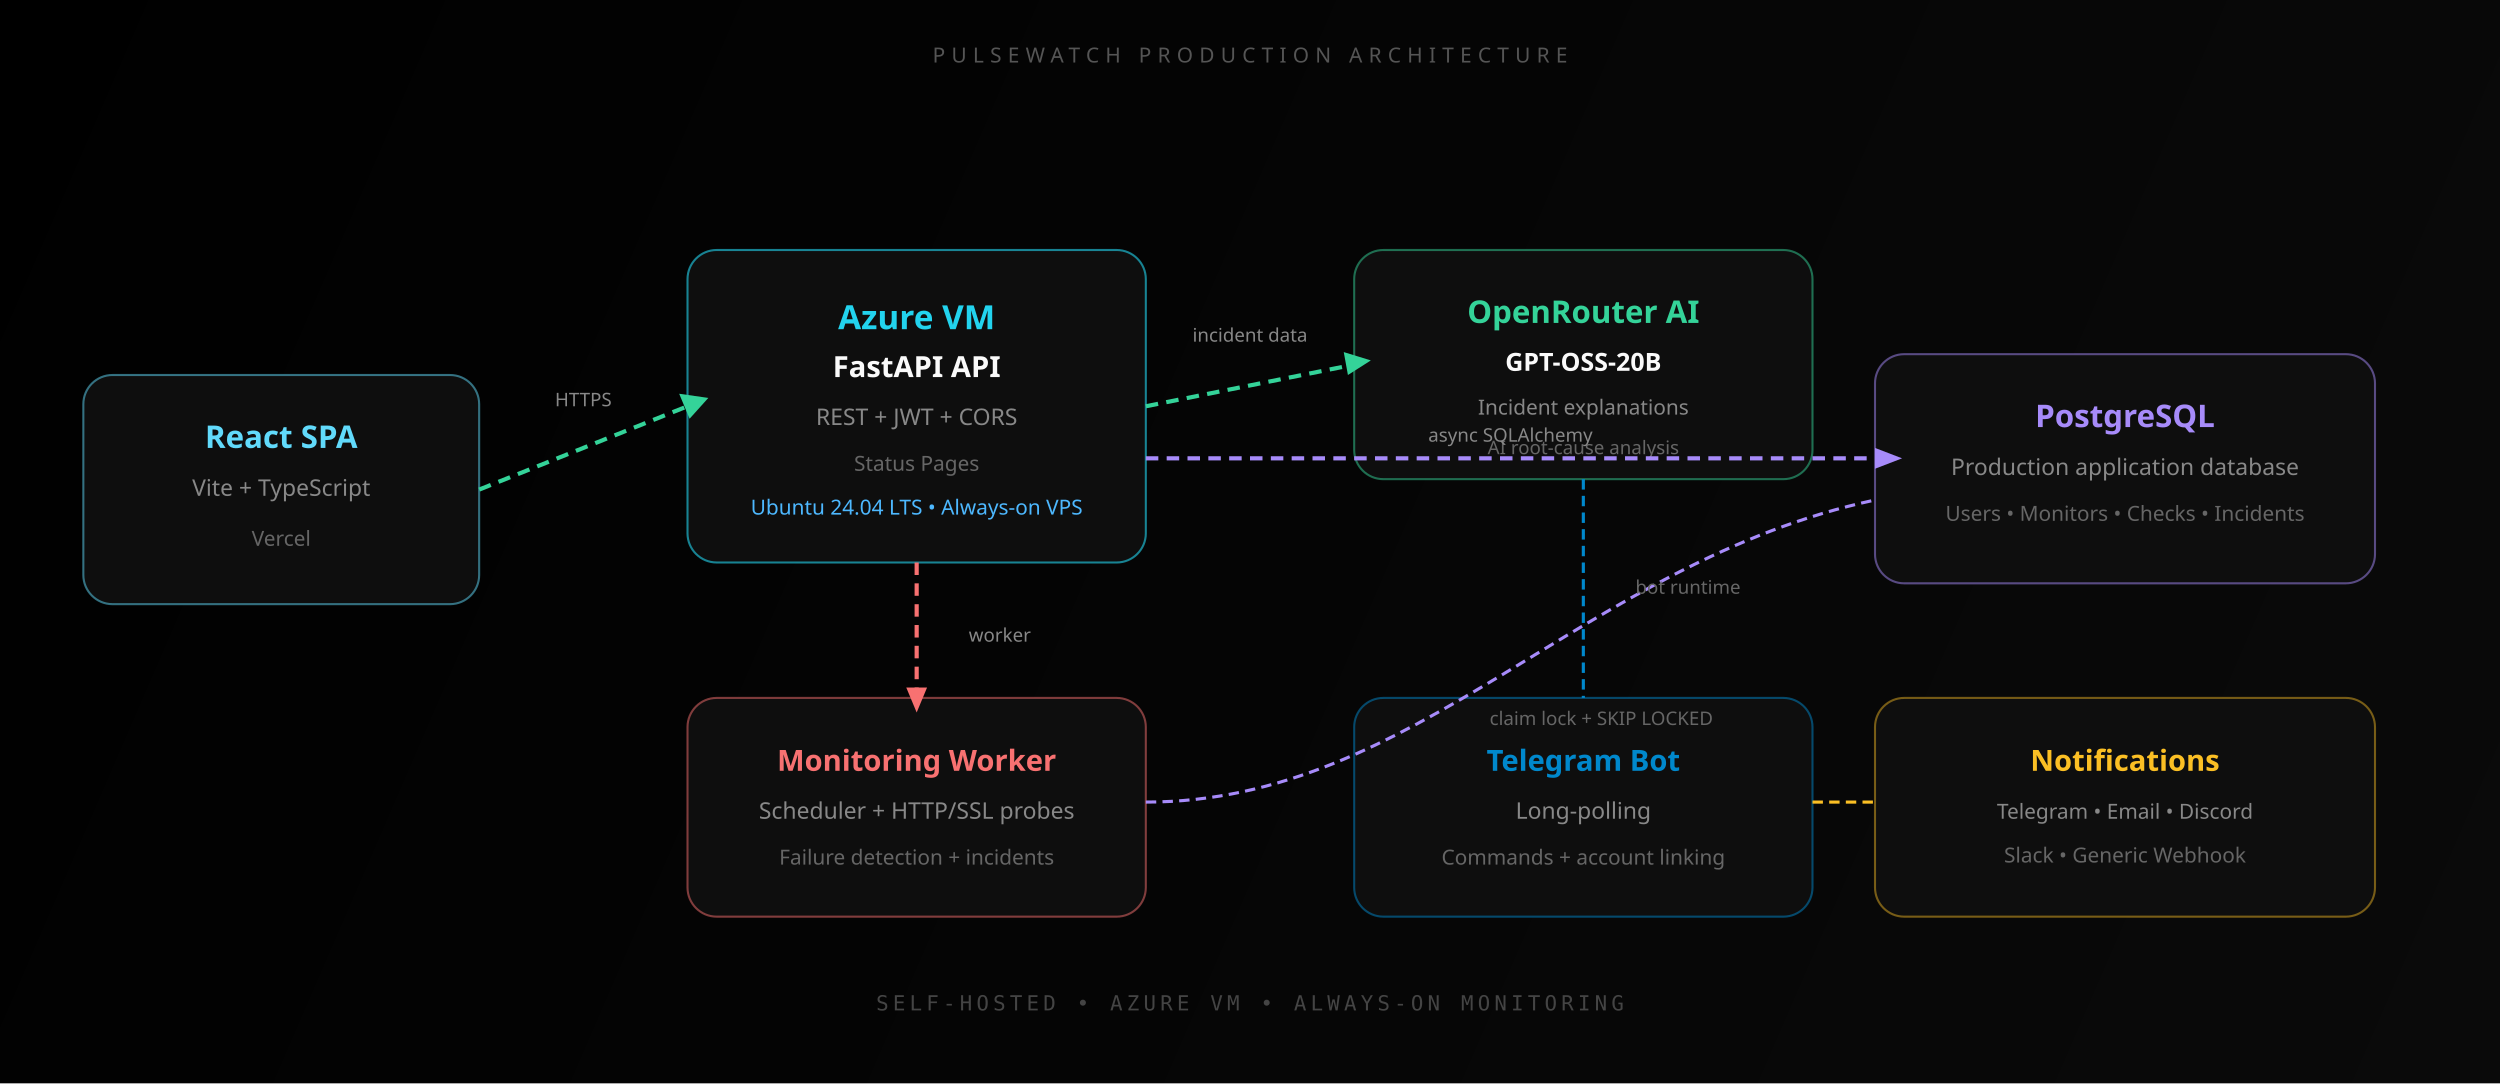
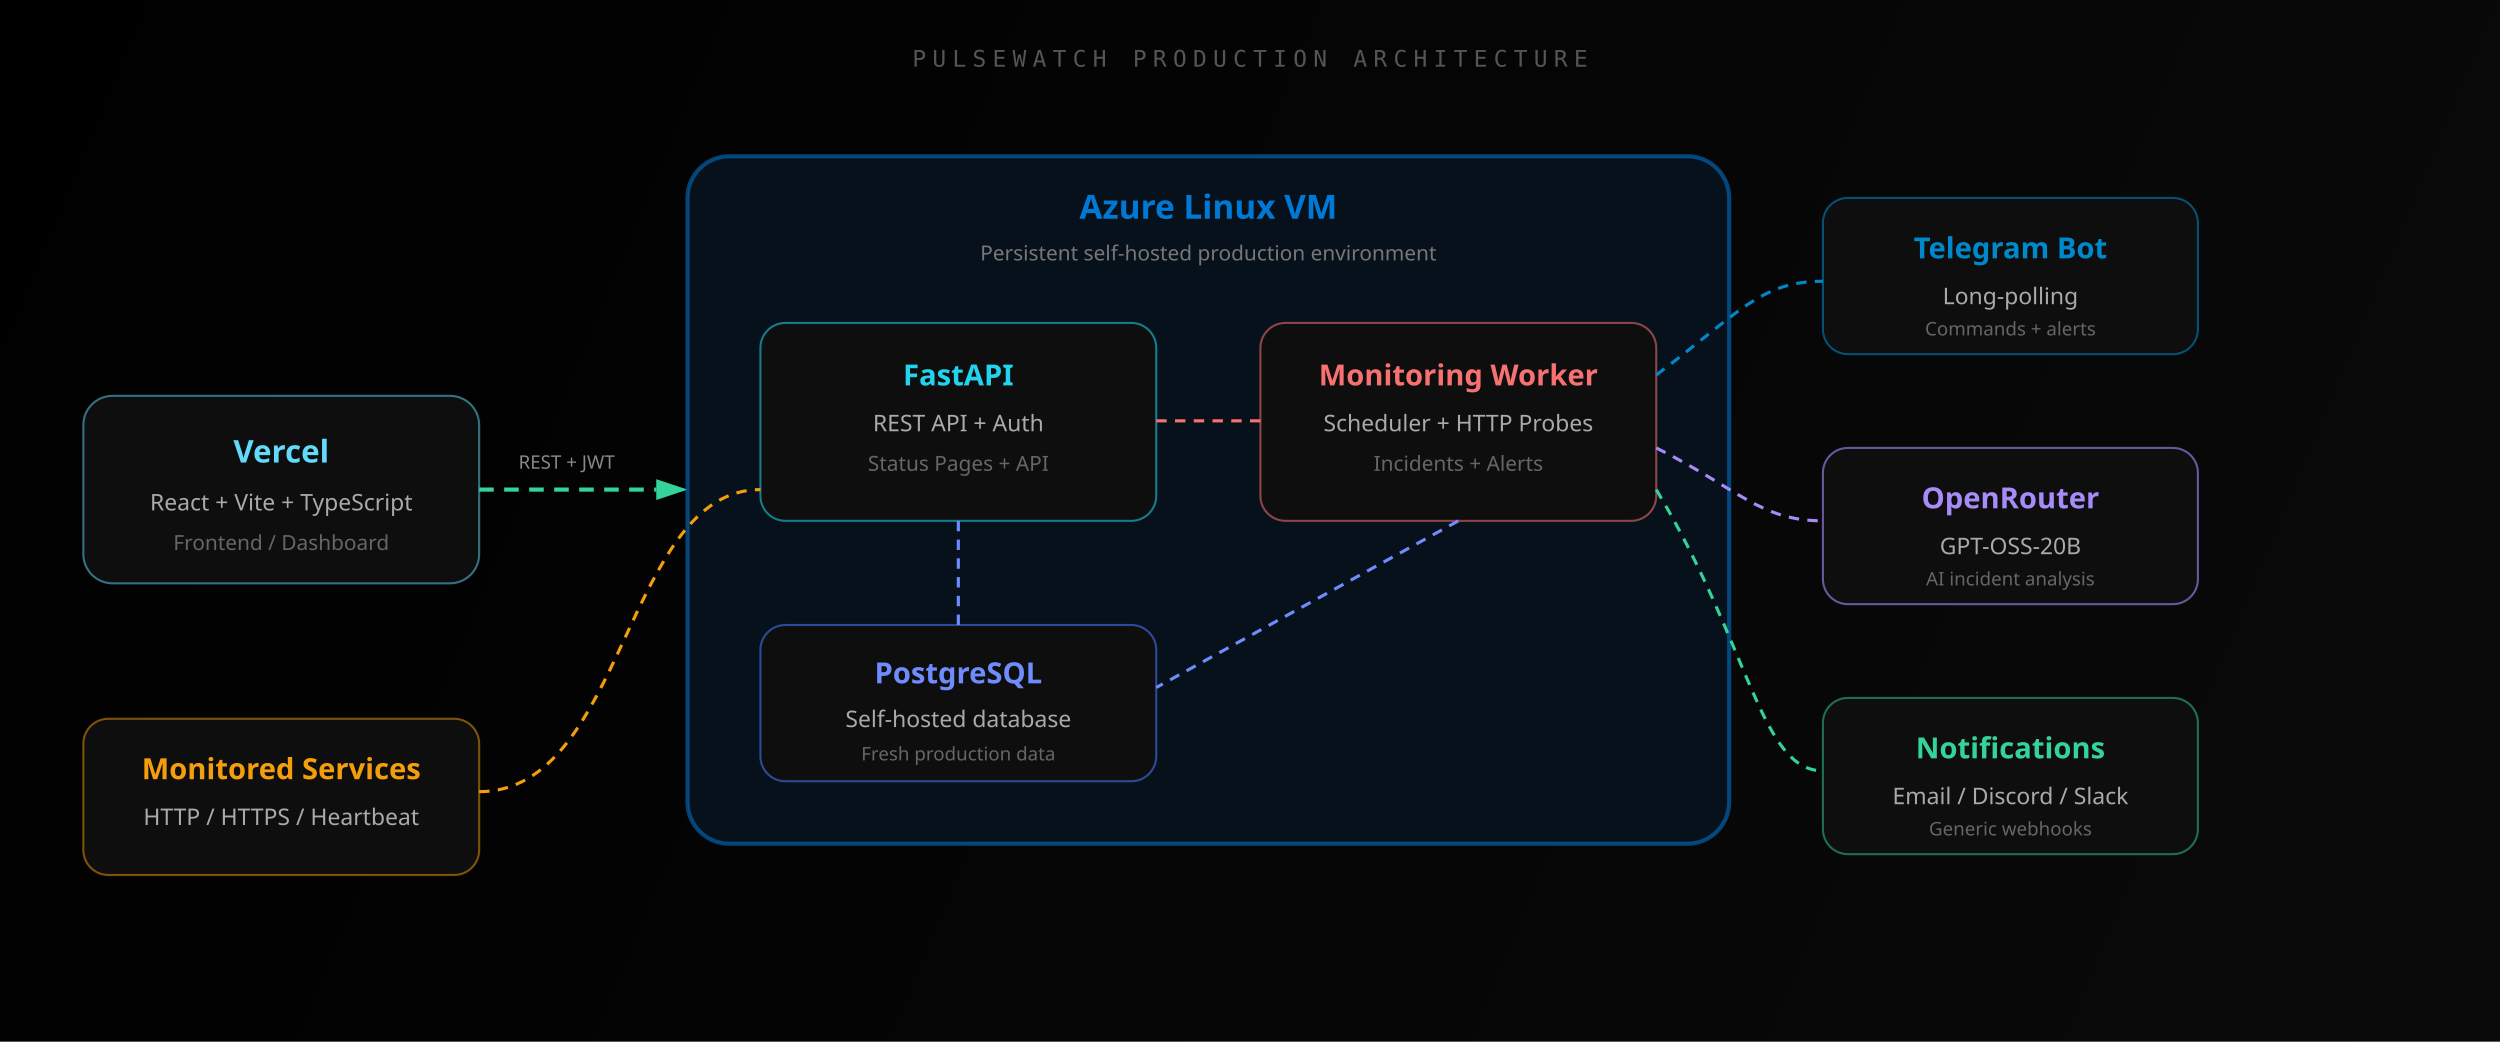
- <svg xmlns="http://www.w3.org/2000/svg" viewBox="0 0 1200 520" fill="none">
+ <svg xmlns="http://www.w3.org/2000/svg" viewBox="0 0 1200 500" fill="none">
  <defs>
-     <linearGradient id="bg" x1="0" y1="0" x2="1200" y2="520" gradientUnits="userSpaceOnUse">
-       <stop offset="0" stop-color="#000" />
-       <stop offset="1" stop-color="#0a0a0a" />
+     <linearGradient id="bg" x1="0" y1="0" x2="1200" y2="500" gradientUnits="userSpaceOnUse">
+       <stop offset="0%" stop-color="#000000" />
+       <stop offset="100%" stop-color="#0a0a0a" />
    </linearGradient>
  </defs>
-   <rect width="1200" height="520" fill="url(#bg)" />
-   <text x="600" y="30" fill="#555" font-family="system-ui" font-size="10" text-anchor="middle" letter-spacing="3">PULSEWATCH PRODUCTION ARCHITECTURE</text>
-   <rect x="40" y="180" width="190" height="110" rx="14" fill="#0e0e0e" stroke="#61dafb" stroke-opacity="0.5" />
-   <text x="135" y="215" fill="#61dafb" font-family="system-ui" font-size="15" font-weight="700" text-anchor="middle">React SPA</text>
-   <text x="135" y="238" fill="#888" font-family="system-ui" font-size="11" text-anchor="middle">Vite + TypeScript</text>
-   <text x="135" y="262" fill="#666" font-family="system-ui" font-size="10" text-anchor="middle">Vercel</text>
-   <rect x="330" y="120" width="220" height="150" rx="14" fill="#0e0e0e" stroke="#22d3ee" stroke-opacity="0.6" />
-   <text x="440" y="158" fill="#22d3ee" font-family="system-ui" font-size="16" font-weight="700" text-anchor="middle">Azure VM</text>
-   <text x="440" y="181" fill="#fafafa" font-family="system-ui" font-size="14" font-weight="600" text-anchor="middle">FastAPI API</text>
-   <text x="440" y="204" fill="#888" font-family="system-ui" font-size="11" text-anchor="middle">REST + JWT + CORS</text>
-   <text x="440" y="226" fill="#666" font-family="system-ui" font-size="10" text-anchor="middle">Status Pages</text>
-   <text x="440" y="247" fill="#4db8ff" font-family="system-ui" font-size="10" text-anchor="middle">Ubuntu 24.04 LTS • Always-on VPS</text>
-   <rect x="330" y="335" width="220" height="105" rx="14" fill="#0e0e0e" stroke="#f87171" stroke-opacity="0.5" />
-   <text x="440" y="370" fill="#f87171" font-family="system-ui" font-size="14" font-weight="700" text-anchor="middle">Monitoring Worker</text>
-   <text x="440" y="393" fill="#888" font-family="system-ui" font-size="11" text-anchor="middle">Scheduler + HTTP/SSL probes</text>
-   <text x="440" y="415" fill="#666" font-family="system-ui" font-size="10" text-anchor="middle">Failure detection + incidents</text>
-   <rect x="650" y="335" width="220" height="105" rx="14" fill="#0e0e0e" stroke="#0088cc" stroke-opacity="0.5" />
-   <text x="760" y="370" fill="#0088cc" font-family="system-ui" font-size="14" font-weight="700" text-anchor="middle">Telegram Bot</text>
-   <text x="760" y="393" fill="#888" font-family="system-ui" font-size="11" text-anchor="middle">Long-polling</text>
-   <text x="760" y="415" fill="#666" font-family="system-ui" font-size="10" text-anchor="middle">Commands + account linking</text>
-   <rect x="900" y="170" width="240" height="110" rx="14" fill="#0e0e0e" stroke="#a78bfa" stroke-opacity="0.5" />
-   <text x="1020" y="205" fill="#a78bfa" font-family="system-ui" font-size="15" font-weight="700" text-anchor="middle">PostgreSQL</text>
-   <text x="1020" y="228" fill="#888" font-family="system-ui" font-size="11" text-anchor="middle">Production application database</text>
-   <text x="1020" y="250" fill="#666" font-family="system-ui" font-size="10" text-anchor="middle">Users • Monitors • Checks • Incidents</text>
-   <rect x="650" y="120" width="220" height="110" rx="14" fill="#0e0e0e" stroke="#34d399" stroke-opacity="0.5" />
-   <text x="760" y="155" fill="#34d399" font-family="system-ui" font-size="15" font-weight="700" text-anchor="middle">OpenRouter AI</text>
-   <text x="760" y="178" fill="#fafafa" font-family="system-ui" font-size="12" font-weight="600" text-anchor="middle">GPT-OSS-20B</text>
-   <text x="760" y="199" fill="#888" font-family="system-ui" font-size="10" text-anchor="middle">Incident explanations</text>
-   <text x="760" y="218" fill="#666" font-family="system-ui" font-size="9" text-anchor="middle">AI root-cause analysis</text>
-   <rect x="900" y="335" width="240" height="105" rx="14" fill="#0e0e0e" stroke="#fbbf24" stroke-opacity="0.45" />
-   <text x="1020" y="370" fill="#fbbf24" font-family="system-ui" font-size="14" font-weight="700" text-anchor="middle">Notifications</text>
-   <text x="1020" y="393" fill="#888" font-family="system-ui" font-size="10" text-anchor="middle">Telegram • Email • Discord</text>
-   <text x="1020" y="414" fill="#666" font-family="system-ui" font-size="10" text-anchor="middle">Slack • Generic Webhook</text>
-   <line x1="230" y1="235" x2="330" y2="195" stroke="#34d399" stroke-width="2" stroke-dasharray="6 4" />
-   <polygon points="326,189 340,191 331,201" fill="#34d399" />
-   <text x="280" y="195" fill="#888" font-family="system-ui" font-size="9" text-anchor="middle">HTTPS</text>
-   <path d="M440 270 C440 300 440 315 440 335" stroke="#f87171" stroke-width="2" stroke-dasharray="6 4" />
-   <polygon points="435,330 440,342 445,330" fill="#f87171" />
-   <text x="465" y="308" fill="#888" font-family="system-ui" font-size="9">worker</text>
-   <line x1="550" y1="195" x2="650" y2="175" stroke="#34d399" stroke-width="2" stroke-dasharray="6 4" />
-   <polygon points="645,169 658,173 647,180" fill="#34d399" />
-   <text x="600" y="164" fill="#888" font-family="system-ui" font-size="9" text-anchor="middle">incident data</text>
-   <line x1="550" y1="220" x2="900" y2="220" stroke="#a78bfa" stroke-width="2" stroke-dasharray="6 4" />
-   <polygon points="900,215 913,220 900,225" fill="#a78bfa" />
-   <text x="725" y="212" fill="#888" font-family="system-ui" font-size="9" text-anchor="middle">async SQLAlchemy</text>
-   <path d="M550 385 C680 385 760 270 900 240" stroke="#a78bfa" stroke-width="1.5" stroke-dasharray="5 3" fill="none" />
-   <text x="715" y="348" fill="#666" font-family="system-ui" font-size="9">claim lock + SKIP LOCKED</text>
-   <line x1="760" y1="230" x2="760" y2="335" stroke="#0088cc" stroke-width="1.5" stroke-dasharray="5 3" />
-   <text x="785" y="285" fill="#666" font-family="system-ui" font-size="9">bot runtime</text>
-   <line x1="870" y1="385" x2="900" y2="385" stroke="#fbbf24" stroke-width="1.5" stroke-dasharray="5 3" />
-   <text x="600" y="485" fill="#444" font-family="'JetBrains Mono',monospace" font-size="10" text-anchor="middle" letter-spacing="2">SELF-HOSTED • AZURE VM • ALWAYS-ON MONITORING</text>
+   <rect width="1200" height="500" fill="url(#bg)" />
+   <text x="600" y="32" fill="#555" font-family="'JetBrains Mono', monospace" font-size="11" text-anchor="middle" letter-spacing="3">
+     PULSEWATCH PRODUCTION ARCHITECTURE
+   </text>
+   <rect x="40" y="190" width="190" height="90" rx="14" fill="#0e0e0e" stroke="#61dafb" stroke-opacity="0.5" />
+   <text x="135" y="222" fill="#61dafb" font-family="system-ui" font-size="15" font-weight="700" text-anchor="middle">
+     Vercel
+   </text>
+   <text x="135" y="245" fill="#aaa" font-family="system-ui" font-size="11" text-anchor="middle">
+     React + Vite + TypeScript
+   </text>
+   <text x="135" y="264" fill="#666" font-family="system-ui" font-size="10" text-anchor="middle">
+     Frontend / Dashboard
+   </text>
+   <line x1="230" y1="235" x2="315" y2="235" stroke="#34d399" stroke-width="2" stroke-dasharray="7 5" />
+   <polygon points="315,230 330,235 315,240" fill="#34d399" />
+   <text x="272" y="225" fill="#888" font-family="system-ui" font-size="9" text-anchor="middle">
+     REST + JWT
+   </text>
+   <rect x="330" y="75" width="500" height="330" rx="20" fill="#07111b" stroke="#0078d4" stroke-width="2" stroke-opacity="0.55" />
+   <text x="580" y="105" fill="#0078d4" font-family="system-ui" font-size="16" font-weight="700" text-anchor="middle">
+     Azure Linux VM
+   </text>
+   <text x="580" y="125" fill="#777" font-family="system-ui" font-size="10" text-anchor="middle">
+     Persistent self-hosted production environment
+   </text>
+   <rect x="365" y="155" width="190" height="95" rx="12" fill="#0e0e0e" stroke="#22d3ee" stroke-opacity="0.55" />
+   <text x="460" y="185" fill="#22d3ee" font-family="system-ui" font-size="14" font-weight="700" text-anchor="middle">
+     FastAPI
+   </text>
+   <text x="460" y="207" fill="#aaa" font-family="system-ui" font-size="11" text-anchor="middle">
+     REST API + Auth
+   </text>
+   <text x="460" y="226" fill="#666" font-family="system-ui" font-size="10" text-anchor="middle">
+     Status Pages + API
+   </text>
+   <rect x="605" y="155" width="190" height="95" rx="12" fill="#0e0e0e" stroke="#f87171" stroke-opacity="0.55" />
+   <text x="700" y="185" fill="#f87171" font-family="system-ui" font-size="14" font-weight="700" text-anchor="middle">
+     Monitoring Worker
+   </text>
+   <text x="700" y="207" fill="#aaa" font-family="system-ui" font-size="11" text-anchor="middle">
+     Scheduler + HTTP Probes
+   </text>
+   <text x="700" y="226" fill="#666" font-family="system-ui" font-size="10" text-anchor="middle">
+     Incidents + Alerts
+   </text>
+   <line x1="555" y1="202" x2="605" y2="202" stroke="#f87171" stroke-width="1.5" stroke-dasharray="5 4" />
+   <rect x="365" y="300" width="190" height="75" rx="12" fill="#0e0e0e" stroke="#4169e1" stroke-opacity="0.65" />
+   <text x="460" y="328" fill="#6f8cff" font-family="system-ui" font-size="14" font-weight="700" text-anchor="middle">
+     PostgreSQL
+   </text>
+   <text x="460" y="349" fill="#aaa" font-family="system-ui" font-size="11" text-anchor="middle">
+     Self-hosted database
+   </text>
+   <text x="460" y="365" fill="#666" font-family="system-ui" font-size="9" text-anchor="middle">
+     Fresh production data
+   </text>
+   <line x1="460" y1="250" x2="460" y2="300" stroke="#6f8cff" stroke-width="1.5" stroke-dasharray="5 4" />
+   <line x1="700" y1="250" x2="555" y2="330" stroke="#6f8cff" stroke-width="1.5" stroke-dasharray="5 4" />
+   <rect x="875" y="95" width="180" height="75" rx="12" fill="#0e0e0e" stroke="#0088cc" stroke-opacity="0.55" />
+   <text x="965" y="124" fill="#0088cc" font-family="system-ui" font-size="14" font-weight="700" text-anchor="middle">
+     Telegram Bot
+   </text>
+   <text x="965" y="146" fill="#aaa" font-family="system-ui" font-size="11" text-anchor="middle">
+     Long-polling
+   </text>
+   <text x="965" y="161" fill="#666" font-family="system-ui" font-size="9" text-anchor="middle">
+     Commands + alerts
+   </text>
+   <path d="M795 180 C835 150 845 135 875 135" stroke="#0088cc" stroke-width="1.5" stroke-dasharray="5 4" fill="none" />
+   <rect x="875" y="215" width="180" height="75" rx="12" fill="#0e0e0e" stroke="#a78bfa" stroke-opacity="0.6" />
+   <text x="965" y="244" fill="#a78bfa" font-family="system-ui" font-size="14" font-weight="700" text-anchor="middle">
+     OpenRouter
+   </text>
+   <text x="965" y="266" fill="#aaa" font-family="system-ui" font-size="11" text-anchor="middle">
+     GPT-OSS-20B
+   </text>
+   <text x="965" y="281" fill="#666" font-family="system-ui" font-size="9" text-anchor="middle">
+     AI incident analysis
+   </text>
+   <path d="M795 215 C835 235 845 250 875 250" stroke="#a78bfa" stroke-width="1.5" stroke-dasharray="5 4" fill="none" />
+   <rect x="875" y="335" width="180" height="75" rx="12" fill="#0e0e0e" stroke="#34d399" stroke-opacity="0.5" />
+   <text x="965" y="364" fill="#34d399" font-family="system-ui" font-size="14" font-weight="700" text-anchor="middle">
+     Notifications
+   </text>
+   <text x="965" y="386" fill="#aaa" font-family="system-ui" font-size="11" text-anchor="middle">
+     Email / Discord / Slack
+   </text>
+   <text x="965" y="401" fill="#666" font-family="system-ui" font-size="9" text-anchor="middle">
+     Generic webhooks
+   </text>
+   <path d="M795 235 C840 310 845 370 875 370" stroke="#34d399" stroke-width="1.5" stroke-dasharray="5 4" fill="none" />
+   <rect x="40" y="345" width="190" height="75" rx="12" fill="#0e0e0e" stroke="#f59e0b" stroke-opacity="0.5" />
+   <text x="135" y="374" fill="#f59e0b" font-family="system-ui" font-size="14" font-weight="700" text-anchor="middle">
+     Monitored Services
+   </text>
+   <text x="135" y="396" fill="#aaa" font-family="system-ui" font-size="11" text-anchor="middle">
+     HTTP / HTTPS / Heartbeat
+   </text>
+   <path d="M230 380 C300 380 300 235 365 235" stroke="#f59e0b" stroke-width="1.5" stroke-dasharray="5 4" fill="none" />
</svg>
